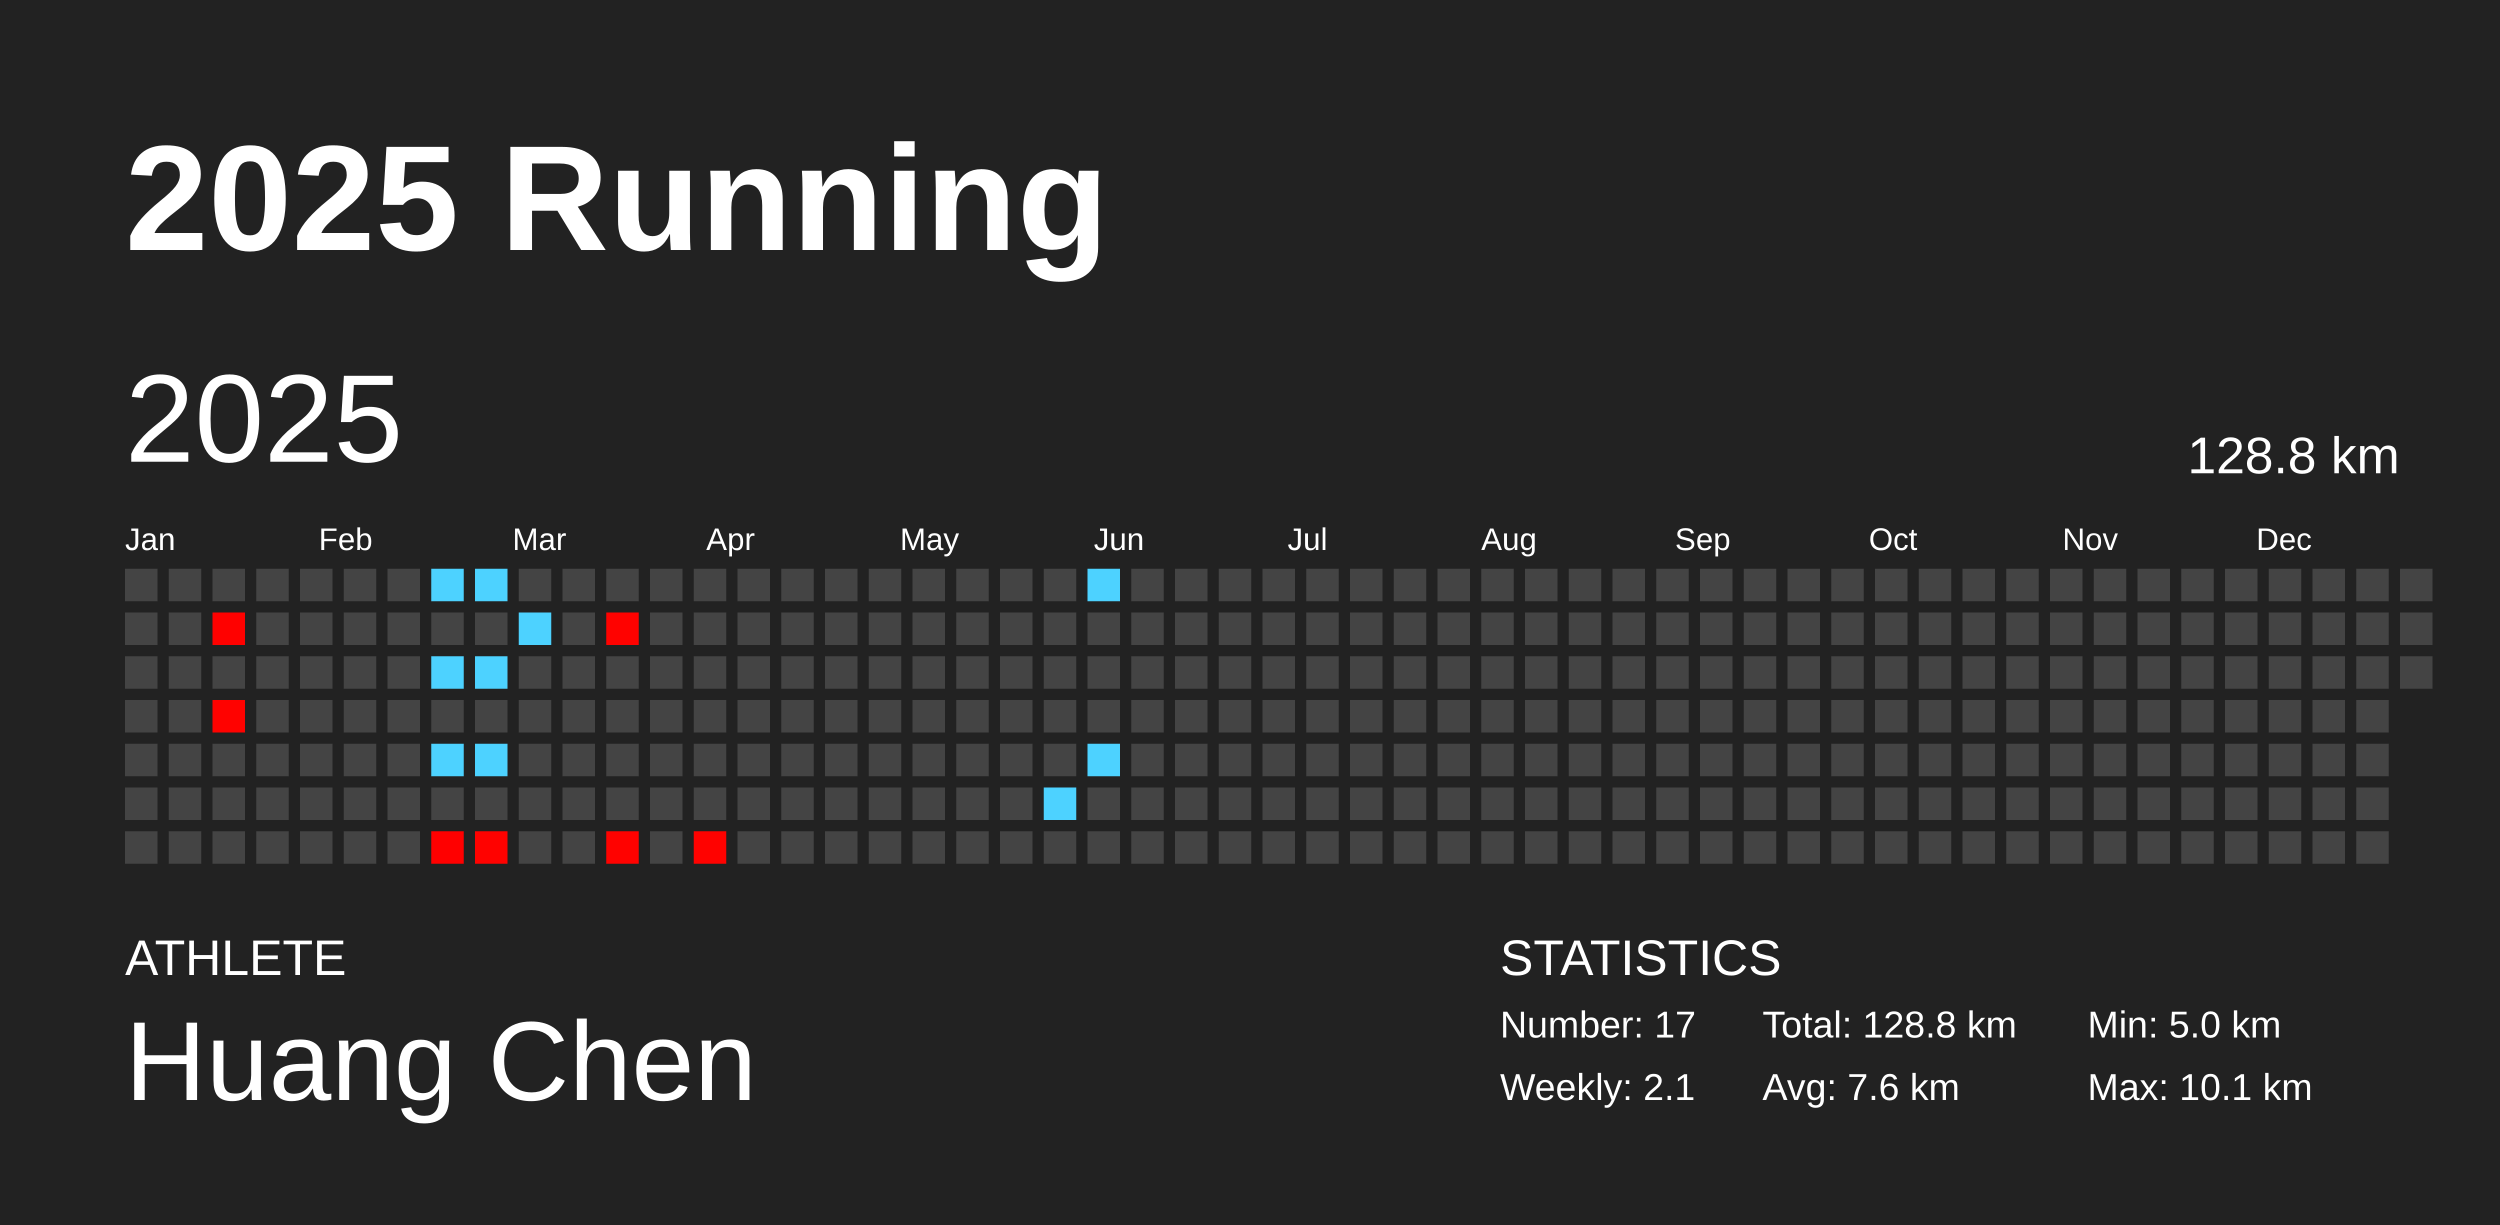
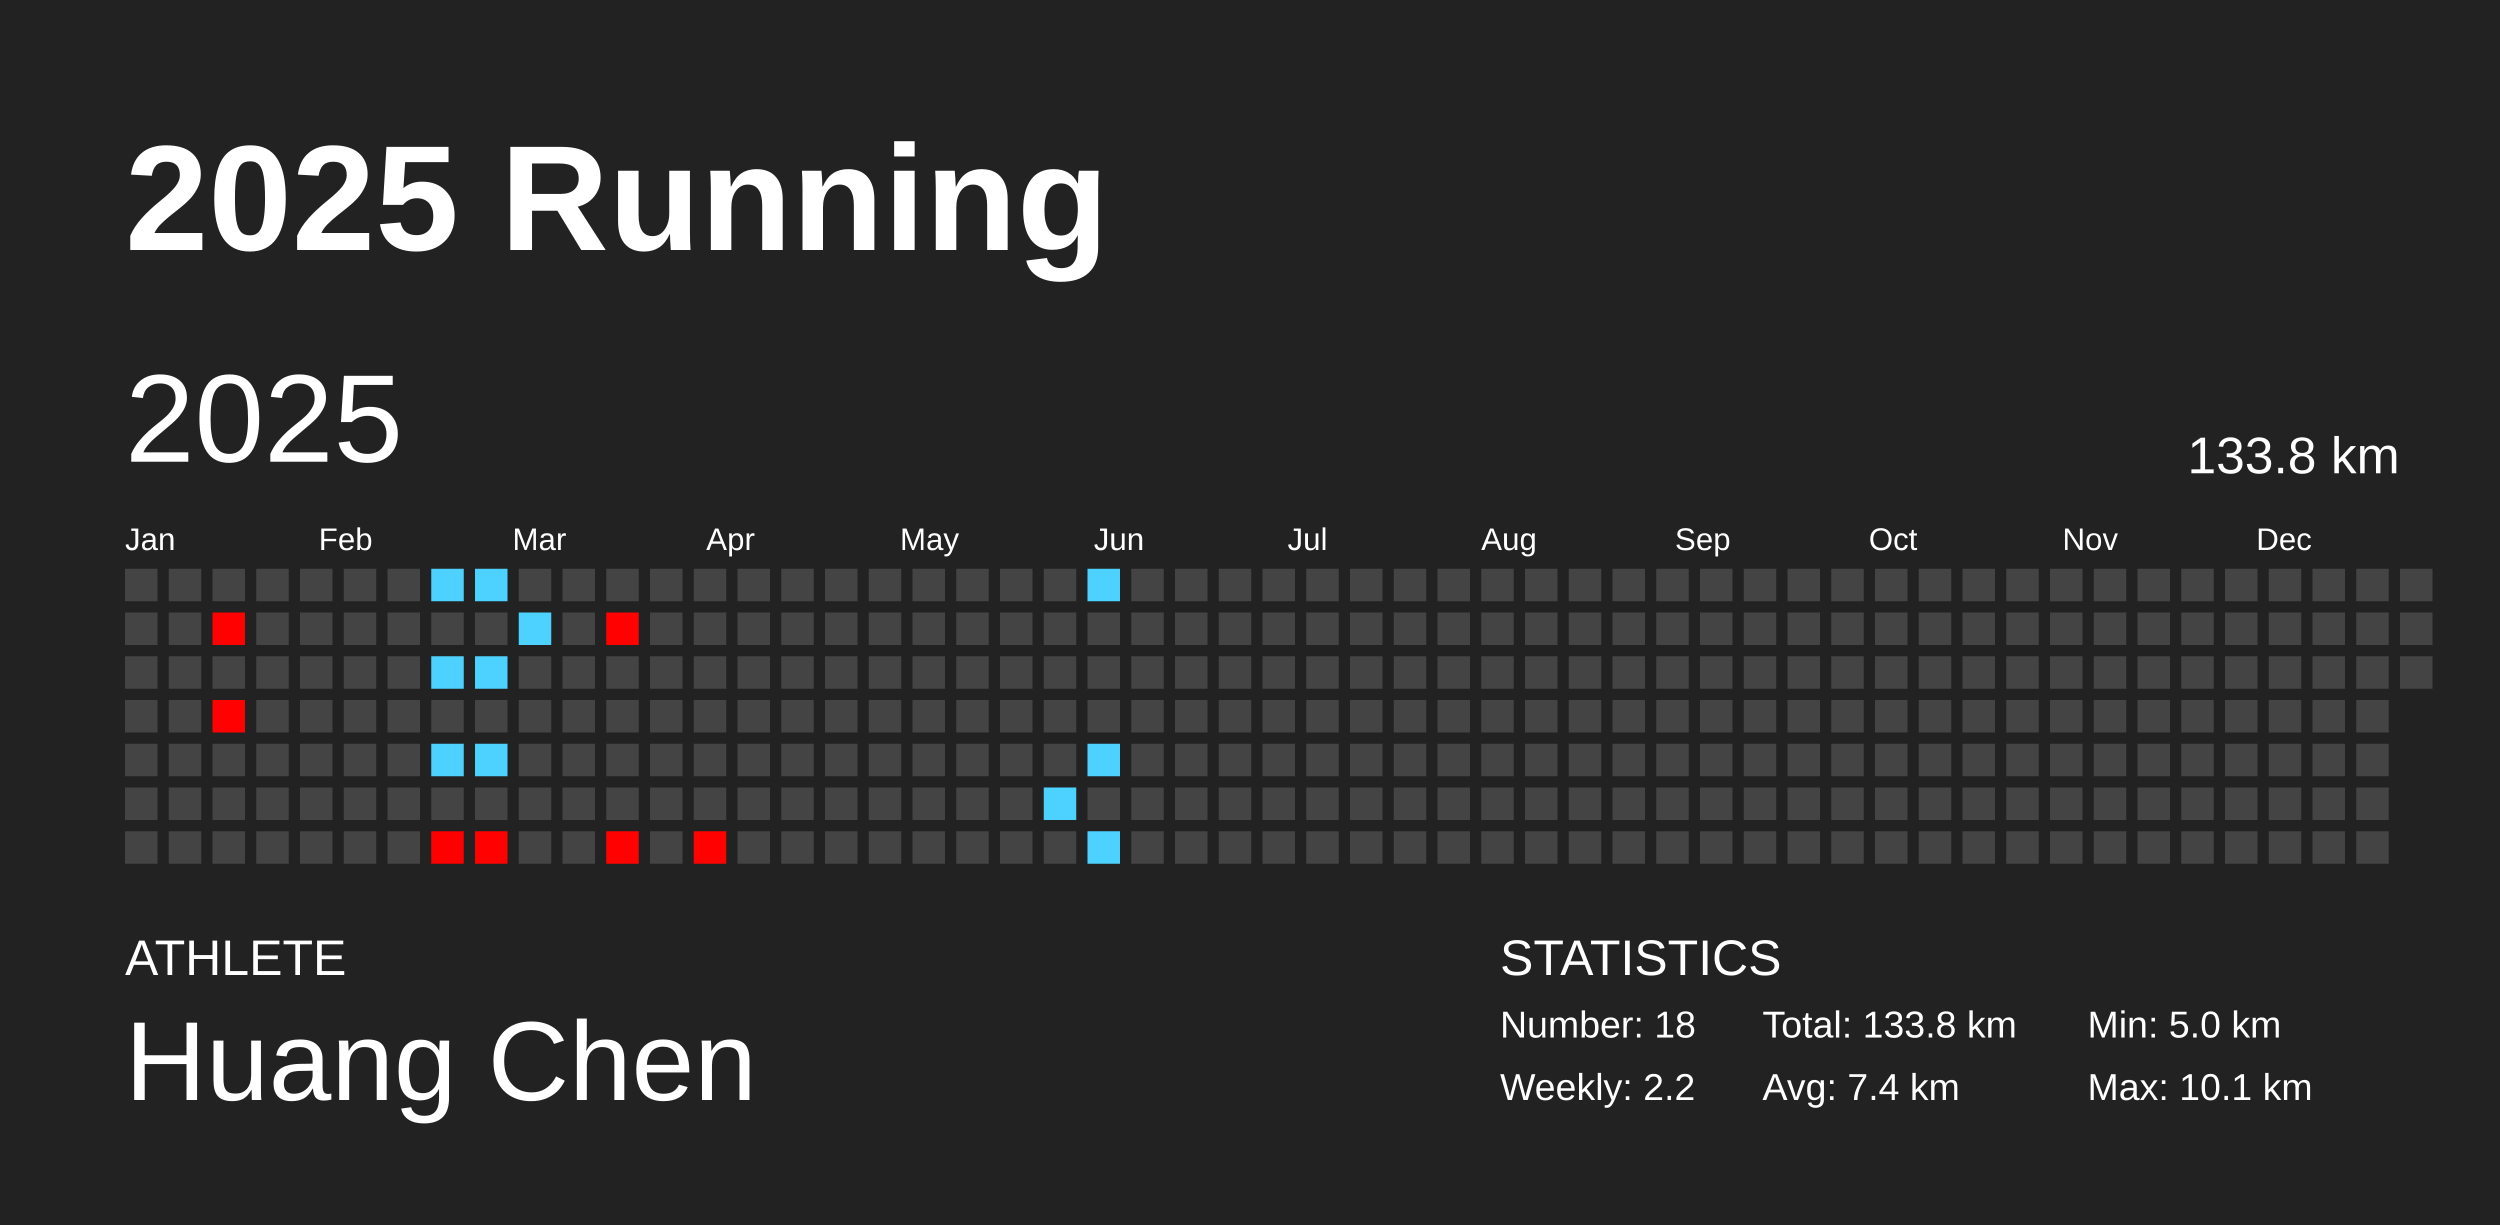
<svg xmlns="http://www.w3.org/2000/svg" baseProfile="full" height="98mm" version="1.1" viewBox="0,0,200,98" width="200mm">
  <defs />
  <rect fill="#222222" height="98" width="200" x="0" y="0" />
  <text fill="#FFFFFF" style="font-size:12px; font-family:Arial; font-weight:bold;" x="10" y="20">2025 Running</text>
  <text fill="#FFFFFF" style="font-size:4px; font-family:Arial" x="10" y="78">ATHLETE</text>
  <text fill="#FFFFFF" style="font-size:9px; font-family:Arial" x="10" y="88">Huang Chen</text>
  <text fill="#FFFFFF" style="font-size:4px; font-family:Arial" x="120" y="78">STATISTICS</text>
-   <text fill="#FFFFFF" style="font-size:3px; font-family:Arial" x="120" y="83">Number: 17</text>
-   <text fill="#FFFFFF" style="font-size:3px; font-family:Arial" x="120" y="88">Weekly: 2.1</text>
-   <text fill="#FFFFFF" style="font-size:3px; font-family:Arial" x="141" y="83">Total: 128.8 km</text>
-   <text fill="#FFFFFF" style="font-size:3px; font-family:Arial" x="141" y="88">Avg: 7.6 km</text>
+   <text fill="#FFFFFF" style="font-size:3px; font-family:Arial" x="120" y="83">Number: 18</text>
+   <text fill="#FFFFFF" style="font-size:3px; font-family:Arial" x="120" y="88">Weekly: 2.2</text>
+   <text fill="#FFFFFF" style="font-size:3px; font-family:Arial" x="141" y="83">Total: 133.8 km</text>
+   <text fill="#FFFFFF" style="font-size:3px; font-family:Arial" x="141" y="88">Avg: 7.4 km</text>
  <text fill="#FFFFFF" style="font-size:3px; font-family:Arial" x="167" y="83">Min: 5.0 km</text>
  <text fill="#FFFFFF" style="font-size:3px; font-family:Arial" x="167" y="88">Max: 10.1 km</text>
  <text dominant-baseline="hanging" fill="#FFFFFF" style="font-size:10.0px; font-family:Arial;" x="10" y="30">2025</text>
-   <text dominant-baseline="hanging" fill="#FFFFFF" style="font-size:4.125px; font-family:Arial;" x="175" y="35">128.8 km</text>
+   <text dominant-baseline="hanging" fill="#FFFFFF" style="font-size:4.125px; font-family:Arial;" x="175" y="35">133.8 km</text>
  <text fill="#FFFFFF" style="font-size:2.5px; font-family:Arial" x="10.0" y="44">Jan</text>
  <text fill="#FFFFFF" style="font-size:2.5px; font-family:Arial" x="25.5" y="44">Feb</text>
  <text fill="#FFFFFF" style="font-size:2.5px; font-family:Arial" x="41.0" y="44">Mar</text>
  <text fill="#FFFFFF" style="font-size:2.5px; font-family:Arial" x="56.5" y="44">Apr</text>
  <text fill="#FFFFFF" style="font-size:2.5px; font-family:Arial" x="72.0" y="44">May</text>
  <text fill="#FFFFFF" style="font-size:2.5px; font-family:Arial" x="87.5" y="44">Jun</text>
  <text fill="#FFFFFF" style="font-size:2.5px; font-family:Arial" x="103.0" y="44">Jul</text>
  <text fill="#FFFFFF" style="font-size:2.5px; font-family:Arial" x="118.5" y="44">Aug</text>
  <text fill="#FFFFFF" style="font-size:2.5px; font-family:Arial" x="134.0" y="44">Sep</text>
  <text fill="#FFFFFF" style="font-size:2.5px; font-family:Arial" x="149.5" y="44">Oct</text>
  <text fill="#FFFFFF" style="font-size:2.5px; font-family:Arial" x="165.0" y="44">Nov</text>
  <text fill="#FFFFFF" style="font-size:2.5px; font-family:Arial" x="180.5" y="44">Dec</text>
  <rect fill="#444444" height="2.6" width="2.6" x="10.0" y="45.5" />
  <rect fill="#444444" height="2.6" width="2.6" x="10.0" y="49.0" />
  <rect fill="#444444" height="2.6" width="2.6" x="10.0" y="52.5" />
  <rect fill="#444444" height="2.6" width="2.6" x="10.0" y="56.0" />
  <rect fill="#444444" height="2.6" width="2.6" x="10.0" y="59.5" />
  <rect fill="#444444" height="2.6" width="2.6" x="10.0" y="63.0" />
  <rect fill="#444444" height="2.6" width="2.6" x="10.0" y="66.5" />
  <rect fill="#444444" height="2.6" width="2.6" x="13.5" y="45.5" />
  <rect fill="#444444" height="2.6" width="2.6" x="13.5" y="49.0" />
  <rect fill="#444444" height="2.6" width="2.6" x="13.5" y="52.5" />
  <rect fill="#444444" height="2.6" width="2.6" x="13.5" y="56.0" />
  <rect fill="#444444" height="2.6" width="2.6" x="13.5" y="59.5" />
  <rect fill="#444444" height="2.6" width="2.6" x="13.5" y="63.0" />
  <rect fill="#444444" height="2.6" width="2.6" x="13.5" y="66.5" />
  <rect fill="#444444" height="2.6" width="2.6" x="17.0" y="45.5" />
  <rect fill="#ff0100" height="2.6" width="2.6" x="17.0" y="49.0" />
  <rect fill="#444444" height="2.6" width="2.6" x="17.0" y="52.5" />
  <rect fill="#ff0200" height="2.6" width="2.6" x="17.0" y="56.0" />
  <rect fill="#444444" height="2.6" width="2.6" x="17.0" y="59.5" />
  <rect fill="#444444" height="2.6" width="2.6" x="17.0" y="63.0" />
  <rect fill="#444444" height="2.6" width="2.6" x="17.0" y="66.5" />
  <rect fill="#444444" height="2.6" width="2.6" x="20.5" y="45.5" />
  <rect fill="#444444" height="2.6" width="2.6" x="20.5" y="49.0" />
  <rect fill="#444444" height="2.6" width="2.6" x="20.5" y="52.5" />
  <rect fill="#444444" height="2.6" width="2.6" x="20.5" y="56.0" />
  <rect fill="#444444" height="2.6" width="2.6" x="20.5" y="59.5" />
  <rect fill="#444444" height="2.6" width="2.6" x="20.5" y="63.0" />
  <rect fill="#444444" height="2.6" width="2.6" x="20.5" y="66.5" />
  <rect fill="#444444" height="2.6" width="2.6" x="24.0" y="45.5" />
  <rect fill="#444444" height="2.6" width="2.6" x="24.0" y="49.0" />
  <rect fill="#444444" height="2.6" width="2.6" x="24.0" y="52.5" />
  <rect fill="#444444" height="2.6" width="2.6" x="24.0" y="56.0" />
  <rect fill="#444444" height="2.6" width="2.6" x="24.0" y="59.5" />
  <rect fill="#444444" height="2.6" width="2.6" x="24.0" y="63.0" />
  <rect fill="#444444" height="2.6" width="2.6" x="24.0" y="66.5" />
  <rect fill="#444444" height="2.6" width="2.6" x="27.5" y="45.5" />
  <rect fill="#444444" height="2.6" width="2.6" x="27.5" y="49.0" />
  <rect fill="#444444" height="2.6" width="2.6" x="27.5" y="52.5" />
  <rect fill="#444444" height="2.6" width="2.6" x="27.5" y="56.0" />
  <rect fill="#444444" height="2.6" width="2.6" x="27.5" y="59.5" />
  <rect fill="#444444" height="2.6" width="2.6" x="27.5" y="63.0" />
  <rect fill="#444444" height="2.6" width="2.6" x="27.5" y="66.5" />
  <rect fill="#444444" height="2.6" width="2.6" x="31.0" y="45.5" />
  <rect fill="#444444" height="2.6" width="2.6" x="31.0" y="49.0" />
  <rect fill="#444444" height="2.6" width="2.6" x="31.0" y="52.5" />
  <rect fill="#444444" height="2.6" width="2.6" x="31.0" y="56.0" />
  <rect fill="#444444" height="2.6" width="2.6" x="31.0" y="59.5" />
  <rect fill="#444444" height="2.6" width="2.6" x="31.0" y="63.0" />
  <rect fill="#444444" height="2.6" width="2.6" x="31.0" y="66.5" />
  <rect fill="#4dd2ff" height="2.6" width="2.6" x="34.5" y="45.5" />
  <rect fill="#444444" height="2.6" width="2.6" x="34.5" y="49.0" />
  <rect fill="#4dd2ff" height="2.6" width="2.6" x="34.5" y="52.5" />
  <rect fill="#444444" height="2.6" width="2.6" x="34.5" y="56.0" />
  <rect fill="#4dd2ff" height="2.6" width="2.6" x="34.5" y="59.5" />
  <rect fill="#444444" height="2.6" width="2.6" x="34.5" y="63.0" />
  <rect fill="#ff0000" height="2.6" width="2.6" x="34.5" y="66.5" />
  <rect fill="#4dd2ff" height="2.6" width="2.6" x="38.0" y="45.5" />
  <rect fill="#444444" height="2.6" width="2.6" x="38.0" y="49.0" />
  <rect fill="#4dd2ff" height="2.6" width="2.6" x="38.0" y="52.5" />
  <rect fill="#444444" height="2.6" width="2.6" x="38.0" y="56.0" />
  <rect fill="#4dd2ff" height="2.6" width="2.6" x="38.0" y="59.5" />
  <rect fill="#444444" height="2.6" width="2.6" x="38.0" y="63.0" />
  <rect fill="#ff0200" height="2.6" width="2.6" x="38.0" y="66.5" />
  <rect fill="#444444" height="2.6" width="2.6" x="41.5" y="45.5" />
  <rect fill="#4dd2ff" height="2.6" width="2.6" x="41.5" y="49.0" />
  <rect fill="#444444" height="2.6" width="2.6" x="41.5" y="52.5" />
  <rect fill="#444444" height="2.6" width="2.6" x="41.5" y="56.0" />
  <rect fill="#444444" height="2.6" width="2.6" x="41.5" y="59.5" />
  <rect fill="#444444" height="2.6" width="2.6" x="41.5" y="63.0" />
  <rect fill="#444444" height="2.6" width="2.6" x="41.5" y="66.5" />
  <rect fill="#444444" height="2.6" width="2.6" x="45.0" y="45.5" />
  <rect fill="#444444" height="2.6" width="2.6" x="45.0" y="49.0" />
  <rect fill="#444444" height="2.6" width="2.6" x="45.0" y="52.5" />
  <rect fill="#444444" height="2.6" width="2.6" x="45.0" y="56.0" />
  <rect fill="#444444" height="2.6" width="2.6" x="45.0" y="59.5" />
  <rect fill="#444444" height="2.6" width="2.6" x="45.0" y="63.0" />
  <rect fill="#444444" height="2.6" width="2.6" x="45.0" y="66.5" />
  <rect fill="#444444" height="2.6" width="2.6" x="48.5" y="45.5" />
  <rect fill="#ff0200" height="2.6" width="2.6" x="48.5" y="49.0" />
  <rect fill="#444444" height="2.6" width="2.6" x="48.5" y="52.5" />
  <rect fill="#444444" height="2.6" width="2.6" x="48.5" y="56.0" />
  <rect fill="#444444" height="2.6" width="2.6" x="48.5" y="59.5" />
  <rect fill="#444444" height="2.6" width="2.6" x="48.5" y="63.0" />
  <rect fill="#ff0200" height="2.6" width="2.6" x="48.5" y="66.5" />
  <rect fill="#444444" height="2.6" width="2.6" x="52.0" y="45.5" />
  <rect fill="#444444" height="2.6" width="2.6" x="52.0" y="49.0" />
  <rect fill="#444444" height="2.6" width="2.6" x="52.0" y="52.5" />
  <rect fill="#444444" height="2.6" width="2.6" x="52.0" y="56.0" />
  <rect fill="#444444" height="2.6" width="2.6" x="52.0" y="59.5" />
  <rect fill="#444444" height="2.6" width="2.6" x="52.0" y="63.0" />
  <rect fill="#444444" height="2.6" width="2.6" x="52.0" y="66.5" />
  <rect fill="#444444" height="2.6" width="2.6" x="55.5" y="45.5" />
  <rect fill="#444444" height="2.6" width="2.6" x="55.5" y="49.0" />
  <rect fill="#444444" height="2.6" width="2.6" x="55.5" y="52.5" />
  <rect fill="#444444" height="2.6" width="2.6" x="55.5" y="56.0" />
  <rect fill="#444444" height="2.6" width="2.6" x="55.5" y="59.5" />
  <rect fill="#444444" height="2.6" width="2.6" x="55.5" y="63.0" />
  <rect fill="#ff0200" height="2.6" width="2.6" x="55.5" y="66.5" />
  <rect fill="#444444" height="2.6" width="2.6" x="59.0" y="45.5" />
  <rect fill="#444444" height="2.6" width="2.6" x="59.0" y="49.0" />
  <rect fill="#444444" height="2.6" width="2.6" x="59.0" y="52.5" />
  <rect fill="#444444" height="2.6" width="2.6" x="59.0" y="56.0" />
  <rect fill="#444444" height="2.6" width="2.6" x="59.0" y="59.5" />
  <rect fill="#444444" height="2.6" width="2.6" x="59.0" y="63.0" />
  <rect fill="#444444" height="2.6" width="2.6" x="59.0" y="66.5" />
  <rect fill="#444444" height="2.6" width="2.6" x="62.5" y="45.5" />
  <rect fill="#444444" height="2.6" width="2.6" x="62.5" y="49.0" />
  <rect fill="#444444" height="2.6" width="2.6" x="62.5" y="52.5" />
  <rect fill="#444444" height="2.6" width="2.6" x="62.5" y="56.0" />
  <rect fill="#444444" height="2.6" width="2.6" x="62.5" y="59.5" />
  <rect fill="#444444" height="2.6" width="2.6" x="62.5" y="63.0" />
  <rect fill="#444444" height="2.6" width="2.6" x="62.5" y="66.5" />
  <rect fill="#444444" height="2.6" width="2.6" x="66.0" y="45.5" />
  <rect fill="#444444" height="2.6" width="2.6" x="66.0" y="49.0" />
  <rect fill="#444444" height="2.6" width="2.6" x="66.0" y="52.5" />
  <rect fill="#444444" height="2.6" width="2.6" x="66.0" y="56.0" />
  <rect fill="#444444" height="2.6" width="2.6" x="66.0" y="59.5" />
  <rect fill="#444444" height="2.6" width="2.6" x="66.0" y="63.0" />
  <rect fill="#444444" height="2.6" width="2.6" x="66.0" y="66.5" />
  <rect fill="#444444" height="2.6" width="2.6" x="69.5" y="45.5" />
  <rect fill="#444444" height="2.6" width="2.6" x="69.5" y="49.0" />
  <rect fill="#444444" height="2.6" width="2.6" x="69.5" y="52.5" />
  <rect fill="#444444" height="2.6" width="2.6" x="69.5" y="56.0" />
  <rect fill="#444444" height="2.6" width="2.6" x="69.5" y="59.5" />
  <rect fill="#444444" height="2.6" width="2.6" x="69.5" y="63.0" />
  <rect fill="#444444" height="2.6" width="2.6" x="69.5" y="66.5" />
  <rect fill="#444444" height="2.6" width="2.6" x="73.0" y="45.5" />
  <rect fill="#444444" height="2.6" width="2.6" x="73.0" y="49.0" />
  <rect fill="#444444" height="2.6" width="2.6" x="73.0" y="52.5" />
  <rect fill="#444444" height="2.6" width="2.6" x="73.0" y="56.0" />
  <rect fill="#444444" height="2.6" width="2.6" x="73.0" y="59.5" />
  <rect fill="#444444" height="2.6" width="2.6" x="73.0" y="63.0" />
  <rect fill="#444444" height="2.6" width="2.6" x="73.0" y="66.5" />
  <rect fill="#444444" height="2.6" width="2.6" x="76.5" y="45.5" />
  <rect fill="#444444" height="2.6" width="2.6" x="76.5" y="49.0" />
  <rect fill="#444444" height="2.6" width="2.6" x="76.5" y="52.5" />
  <rect fill="#444444" height="2.6" width="2.6" x="76.5" y="56.0" />
  <rect fill="#444444" height="2.6" width="2.6" x="76.5" y="59.5" />
  <rect fill="#444444" height="2.6" width="2.6" x="76.5" y="63.0" />
  <rect fill="#444444" height="2.6" width="2.6" x="76.5" y="66.5" />
  <rect fill="#444444" height="2.6" width="2.6" x="80.0" y="45.5" />
  <rect fill="#444444" height="2.6" width="2.6" x="80.0" y="49.0" />
  <rect fill="#444444" height="2.6" width="2.6" x="80.0" y="52.5" />
  <rect fill="#444444" height="2.6" width="2.6" x="80.0" y="56.0" />
  <rect fill="#444444" height="2.6" width="2.6" x="80.0" y="59.5" />
  <rect fill="#444444" height="2.6" width="2.6" x="80.0" y="63.0" />
  <rect fill="#444444" height="2.6" width="2.6" x="80.0" y="66.5" />
  <rect fill="#444444" height="2.6" width="2.6" x="83.5" y="45.5" />
  <rect fill="#444444" height="2.6" width="2.6" x="83.5" y="49.0" />
  <rect fill="#444444" height="2.6" width="2.6" x="83.5" y="52.5" />
  <rect fill="#444444" height="2.6" width="2.6" x="83.5" y="56.0" />
  <rect fill="#444444" height="2.6" width="2.6" x="83.5" y="59.5" />
  <rect fill="#4dd2ff" height="2.6" width="2.6" x="83.5" y="63.0" />
  <rect fill="#444444" height="2.6" width="2.6" x="83.5" y="66.5" />
  <rect fill="#4dd2ff" height="2.6" width="2.6" x="87.0" y="45.5" />
  <rect fill="#444444" height="2.6" width="2.6" x="87.0" y="49.0" />
  <rect fill="#444444" height="2.6" width="2.6" x="87.0" y="52.5" />
  <rect fill="#444444" height="2.6" width="2.6" x="87.0" y="56.0" />
  <rect fill="#4dd2ff" height="2.6" width="2.6" x="87.0" y="59.5" />
  <rect fill="#444444" height="2.6" width="2.6" x="87.0" y="63.0" />
-   <rect fill="#444444" height="2.6" width="2.6" x="87.0" y="66.5" />
+   <rect fill="#4dd2ff" height="2.6" width="2.6" x="87.0" y="66.5" />
  <rect fill="#444444" height="2.6" width="2.6" x="90.5" y="45.5" />
  <rect fill="#444444" height="2.6" width="2.6" x="90.5" y="49.0" />
  <rect fill="#444444" height="2.6" width="2.6" x="90.5" y="52.5" />
  <rect fill="#444444" height="2.6" width="2.6" x="90.5" y="56.0" />
  <rect fill="#444444" height="2.6" width="2.6" x="90.5" y="59.5" />
  <rect fill="#444444" height="2.6" width="2.6" x="90.5" y="63.0" />
  <rect fill="#444444" height="2.6" width="2.6" x="90.5" y="66.5" />
  <rect fill="#444444" height="2.6" width="2.6" x="94.0" y="45.5" />
  <rect fill="#444444" height="2.6" width="2.6" x="94.0" y="49.0" />
  <rect fill="#444444" height="2.6" width="2.6" x="94.0" y="52.5" />
  <rect fill="#444444" height="2.6" width="2.6" x="94.0" y="56.0" />
  <rect fill="#444444" height="2.6" width="2.6" x="94.0" y="59.5" />
  <rect fill="#444444" height="2.6" width="2.6" x="94.0" y="63.0" />
  <rect fill="#444444" height="2.6" width="2.6" x="94.0" y="66.5" />
  <rect fill="#444444" height="2.6" width="2.6" x="97.5" y="45.5" />
  <rect fill="#444444" height="2.6" width="2.6" x="97.5" y="49.0" />
  <rect fill="#444444" height="2.6" width="2.6" x="97.5" y="52.5" />
  <rect fill="#444444" height="2.6" width="2.6" x="97.5" y="56.0" />
  <rect fill="#444444" height="2.6" width="2.6" x="97.5" y="59.5" />
  <rect fill="#444444" height="2.6" width="2.6" x="97.5" y="63.0" />
  <rect fill="#444444" height="2.6" width="2.6" x="97.5" y="66.5" />
  <rect fill="#444444" height="2.6" width="2.6" x="101.0" y="45.5" />
  <rect fill="#444444" height="2.6" width="2.6" x="101.0" y="49.0" />
  <rect fill="#444444" height="2.6" width="2.6" x="101.0" y="52.5" />
  <rect fill="#444444" height="2.6" width="2.6" x="101.0" y="56.0" />
  <rect fill="#444444" height="2.6" width="2.6" x="101.0" y="59.5" />
  <rect fill="#444444" height="2.6" width="2.6" x="101.0" y="63.0" />
  <rect fill="#444444" height="2.6" width="2.6" x="101.0" y="66.5" />
  <rect fill="#444444" height="2.6" width="2.6" x="104.5" y="45.5" />
  <rect fill="#444444" height="2.6" width="2.6" x="104.5" y="49.0" />
  <rect fill="#444444" height="2.6" width="2.6" x="104.5" y="52.5" />
  <rect fill="#444444" height="2.6" width="2.6" x="104.5" y="56.0" />
  <rect fill="#444444" height="2.6" width="2.6" x="104.5" y="59.5" />
  <rect fill="#444444" height="2.6" width="2.6" x="104.5" y="63.0" />
  <rect fill="#444444" height="2.6" width="2.6" x="104.5" y="66.5" />
  <rect fill="#444444" height="2.6" width="2.6" x="108.0" y="45.5" />
  <rect fill="#444444" height="2.6" width="2.6" x="108.0" y="49.0" />
  <rect fill="#444444" height="2.6" width="2.6" x="108.0" y="52.5" />
  <rect fill="#444444" height="2.6" width="2.6" x="108.0" y="56.0" />
  <rect fill="#444444" height="2.6" width="2.6" x="108.0" y="59.5" />
  <rect fill="#444444" height="2.6" width="2.6" x="108.0" y="63.0" />
  <rect fill="#444444" height="2.6" width="2.6" x="108.0" y="66.5" />
  <rect fill="#444444" height="2.6" width="2.6" x="111.5" y="45.5" />
  <rect fill="#444444" height="2.6" width="2.6" x="111.5" y="49.0" />
  <rect fill="#444444" height="2.6" width="2.6" x="111.5" y="52.5" />
  <rect fill="#444444" height="2.6" width="2.6" x="111.5" y="56.0" />
  <rect fill="#444444" height="2.6" width="2.6" x="111.5" y="59.5" />
  <rect fill="#444444" height="2.6" width="2.6" x="111.5" y="63.0" />
  <rect fill="#444444" height="2.6" width="2.6" x="111.5" y="66.5" />
  <rect fill="#444444" height="2.6" width="2.6" x="115.0" y="45.5" />
  <rect fill="#444444" height="2.6" width="2.6" x="115.0" y="49.0" />
  <rect fill="#444444" height="2.6" width="2.6" x="115.0" y="52.5" />
  <rect fill="#444444" height="2.6" width="2.6" x="115.0" y="56.0" />
  <rect fill="#444444" height="2.6" width="2.6" x="115.0" y="59.5" />
  <rect fill="#444444" height="2.6" width="2.6" x="115.0" y="63.0" />
  <rect fill="#444444" height="2.6" width="2.6" x="115.0" y="66.5" />
  <rect fill="#444444" height="2.6" width="2.6" x="118.5" y="45.5" />
  <rect fill="#444444" height="2.6" width="2.6" x="118.5" y="49.0" />
  <rect fill="#444444" height="2.6" width="2.6" x="118.5" y="52.5" />
  <rect fill="#444444" height="2.6" width="2.6" x="118.5" y="56.0" />
  <rect fill="#444444" height="2.6" width="2.6" x="118.5" y="59.5" />
  <rect fill="#444444" height="2.6" width="2.6" x="118.5" y="63.0" />
  <rect fill="#444444" height="2.6" width="2.6" x="118.5" y="66.5" />
  <rect fill="#444444" height="2.6" width="2.6" x="122.0" y="45.5" />
  <rect fill="#444444" height="2.6" width="2.6" x="122.0" y="49.0" />
  <rect fill="#444444" height="2.6" width="2.6" x="122.0" y="52.5" />
  <rect fill="#444444" height="2.6" width="2.6" x="122.0" y="56.0" />
  <rect fill="#444444" height="2.6" width="2.6" x="122.0" y="59.5" />
  <rect fill="#444444" height="2.6" width="2.6" x="122.0" y="63.0" />
  <rect fill="#444444" height="2.6" width="2.6" x="122.0" y="66.5" />
  <rect fill="#444444" height="2.6" width="2.6" x="125.5" y="45.5" />
  <rect fill="#444444" height="2.6" width="2.6" x="125.5" y="49.0" />
  <rect fill="#444444" height="2.6" width="2.6" x="125.5" y="52.5" />
  <rect fill="#444444" height="2.6" width="2.6" x="125.5" y="56.0" />
  <rect fill="#444444" height="2.6" width="2.6" x="125.5" y="59.5" />
  <rect fill="#444444" height="2.6" width="2.6" x="125.5" y="63.0" />
  <rect fill="#444444" height="2.6" width="2.6" x="125.5" y="66.5" />
  <rect fill="#444444" height="2.6" width="2.6" x="129.0" y="45.5" />
  <rect fill="#444444" height="2.6" width="2.6" x="129.0" y="49.0" />
  <rect fill="#444444" height="2.6" width="2.6" x="129.0" y="52.5" />
  <rect fill="#444444" height="2.6" width="2.6" x="129.0" y="56.0" />
  <rect fill="#444444" height="2.6" width="2.6" x="129.0" y="59.5" />
  <rect fill="#444444" height="2.6" width="2.6" x="129.0" y="63.0" />
  <rect fill="#444444" height="2.6" width="2.6" x="129.0" y="66.5" />
  <rect fill="#444444" height="2.6" width="2.6" x="132.5" y="45.5" />
  <rect fill="#444444" height="2.6" width="2.6" x="132.5" y="49.0" />
  <rect fill="#444444" height="2.6" width="2.6" x="132.5" y="52.5" />
  <rect fill="#444444" height="2.6" width="2.6" x="132.5" y="56.0" />
  <rect fill="#444444" height="2.6" width="2.6" x="132.5" y="59.5" />
  <rect fill="#444444" height="2.6" width="2.6" x="132.5" y="63.0" />
  <rect fill="#444444" height="2.6" width="2.6" x="132.5" y="66.5" />
  <rect fill="#444444" height="2.6" width="2.6" x="136.0" y="45.5" />
  <rect fill="#444444" height="2.6" width="2.6" x="136.0" y="49.0" />
  <rect fill="#444444" height="2.6" width="2.6" x="136.0" y="52.5" />
  <rect fill="#444444" height="2.6" width="2.6" x="136.0" y="56.0" />
  <rect fill="#444444" height="2.6" width="2.6" x="136.0" y="59.5" />
  <rect fill="#444444" height="2.6" width="2.6" x="136.0" y="63.0" />
  <rect fill="#444444" height="2.6" width="2.6" x="136.0" y="66.5" />
  <rect fill="#444444" height="2.6" width="2.6" x="139.5" y="45.5" />
  <rect fill="#444444" height="2.6" width="2.6" x="139.5" y="49.0" />
  <rect fill="#444444" height="2.6" width="2.6" x="139.5" y="52.5" />
  <rect fill="#444444" height="2.6" width="2.6" x="139.5" y="56.0" />
  <rect fill="#444444" height="2.6" width="2.6" x="139.5" y="59.5" />
  <rect fill="#444444" height="2.6" width="2.6" x="139.5" y="63.0" />
  <rect fill="#444444" height="2.6" width="2.6" x="139.5" y="66.5" />
  <rect fill="#444444" height="2.6" width="2.6" x="143.0" y="45.5" />
  <rect fill="#444444" height="2.6" width="2.6" x="143.0" y="49.0" />
  <rect fill="#444444" height="2.6" width="2.6" x="143.0" y="52.5" />
  <rect fill="#444444" height="2.6" width="2.6" x="143.0" y="56.0" />
  <rect fill="#444444" height="2.6" width="2.6" x="143.0" y="59.5" />
  <rect fill="#444444" height="2.6" width="2.6" x="143.0" y="63.0" />
  <rect fill="#444444" height="2.6" width="2.6" x="143.0" y="66.5" />
  <rect fill="#444444" height="2.6" width="2.6" x="146.5" y="45.5" />
  <rect fill="#444444" height="2.6" width="2.6" x="146.5" y="49.0" />
  <rect fill="#444444" height="2.6" width="2.6" x="146.5" y="52.5" />
  <rect fill="#444444" height="2.6" width="2.6" x="146.5" y="56.0" />
  <rect fill="#444444" height="2.6" width="2.6" x="146.5" y="59.5" />
  <rect fill="#444444" height="2.6" width="2.6" x="146.5" y="63.0" />
  <rect fill="#444444" height="2.6" width="2.6" x="146.5" y="66.5" />
  <rect fill="#444444" height="2.6" width="2.6" x="150.0" y="45.5" />
  <rect fill="#444444" height="2.6" width="2.6" x="150.0" y="49.0" />
  <rect fill="#444444" height="2.6" width="2.6" x="150.0" y="52.5" />
  <rect fill="#444444" height="2.6" width="2.6" x="150.0" y="56.0" />
  <rect fill="#444444" height="2.6" width="2.6" x="150.0" y="59.5" />
  <rect fill="#444444" height="2.6" width="2.6" x="150.0" y="63.0" />
  <rect fill="#444444" height="2.6" width="2.6" x="150.0" y="66.5" />
  <rect fill="#444444" height="2.6" width="2.6" x="153.5" y="45.5" />
  <rect fill="#444444" height="2.6" width="2.6" x="153.5" y="49.0" />
  <rect fill="#444444" height="2.6" width="2.6" x="153.5" y="52.5" />
  <rect fill="#444444" height="2.6" width="2.6" x="153.5" y="56.0" />
  <rect fill="#444444" height="2.6" width="2.6" x="153.5" y="59.5" />
  <rect fill="#444444" height="2.6" width="2.6" x="153.5" y="63.0" />
  <rect fill="#444444" height="2.6" width="2.6" x="153.5" y="66.5" />
  <rect fill="#444444" height="2.6" width="2.6" x="157.0" y="45.5" />
  <rect fill="#444444" height="2.6" width="2.6" x="157.0" y="49.0" />
  <rect fill="#444444" height="2.6" width="2.6" x="157.0" y="52.5" />
  <rect fill="#444444" height="2.6" width="2.6" x="157.0" y="56.0" />
  <rect fill="#444444" height="2.6" width="2.6" x="157.0" y="59.5" />
  <rect fill="#444444" height="2.6" width="2.6" x="157.0" y="63.0" />
  <rect fill="#444444" height="2.6" width="2.6" x="157.0" y="66.5" />
  <rect fill="#444444" height="2.6" width="2.6" x="160.5" y="45.5" />
  <rect fill="#444444" height="2.6" width="2.6" x="160.5" y="49.0" />
  <rect fill="#444444" height="2.6" width="2.6" x="160.5" y="52.5" />
  <rect fill="#444444" height="2.6" width="2.6" x="160.5" y="56.0" />
  <rect fill="#444444" height="2.6" width="2.6" x="160.5" y="59.5" />
  <rect fill="#444444" height="2.6" width="2.6" x="160.5" y="63.0" />
  <rect fill="#444444" height="2.6" width="2.6" x="160.5" y="66.5" />
  <rect fill="#444444" height="2.6" width="2.6" x="164.0" y="45.5" />
  <rect fill="#444444" height="2.6" width="2.6" x="164.0" y="49.0" />
  <rect fill="#444444" height="2.6" width="2.6" x="164.0" y="52.5" />
  <rect fill="#444444" height="2.6" width="2.6" x="164.0" y="56.0" />
  <rect fill="#444444" height="2.6" width="2.6" x="164.0" y="59.5" />
  <rect fill="#444444" height="2.6" width="2.6" x="164.0" y="63.0" />
  <rect fill="#444444" height="2.6" width="2.6" x="164.0" y="66.5" />
  <rect fill="#444444" height="2.6" width="2.6" x="167.5" y="45.5" />
  <rect fill="#444444" height="2.6" width="2.6" x="167.5" y="49.0" />
  <rect fill="#444444" height="2.6" width="2.6" x="167.5" y="52.5" />
  <rect fill="#444444" height="2.6" width="2.6" x="167.5" y="56.0" />
  <rect fill="#444444" height="2.6" width="2.6" x="167.5" y="59.5" />
  <rect fill="#444444" height="2.6" width="2.6" x="167.5" y="63.0" />
  <rect fill="#444444" height="2.6" width="2.6" x="167.5" y="66.5" />
  <rect fill="#444444" height="2.6" width="2.6" x="171.0" y="45.5" />
  <rect fill="#444444" height="2.6" width="2.6" x="171.0" y="49.0" />
  <rect fill="#444444" height="2.6" width="2.6" x="171.0" y="52.5" />
  <rect fill="#444444" height="2.6" width="2.6" x="171.0" y="56.0" />
  <rect fill="#444444" height="2.6" width="2.6" x="171.0" y="59.5" />
  <rect fill="#444444" height="2.6" width="2.6" x="171.0" y="63.0" />
  <rect fill="#444444" height="2.6" width="2.6" x="171.0" y="66.5" />
  <rect fill="#444444" height="2.6" width="2.6" x="174.5" y="45.5" />
  <rect fill="#444444" height="2.6" width="2.6" x="174.5" y="49.0" />
  <rect fill="#444444" height="2.6" width="2.6" x="174.5" y="52.5" />
  <rect fill="#444444" height="2.6" width="2.6" x="174.5" y="56.0" />
  <rect fill="#444444" height="2.6" width="2.6" x="174.5" y="59.5" />
  <rect fill="#444444" height="2.6" width="2.6" x="174.5" y="63.0" />
  <rect fill="#444444" height="2.6" width="2.6" x="174.5" y="66.5" />
  <rect fill="#444444" height="2.6" width="2.6" x="178.0" y="45.5" />
  <rect fill="#444444" height="2.6" width="2.6" x="178.0" y="49.0" />
  <rect fill="#444444" height="2.6" width="2.6" x="178.0" y="52.5" />
  <rect fill="#444444" height="2.6" width="2.6" x="178.0" y="56.0" />
  <rect fill="#444444" height="2.6" width="2.6" x="178.0" y="59.5" />
  <rect fill="#444444" height="2.6" width="2.6" x="178.0" y="63.0" />
  <rect fill="#444444" height="2.6" width="2.6" x="178.0" y="66.5" />
  <rect fill="#444444" height="2.6" width="2.6" x="181.5" y="45.5" />
  <rect fill="#444444" height="2.6" width="2.6" x="181.5" y="49.0" />
  <rect fill="#444444" height="2.6" width="2.6" x="181.5" y="52.5" />
  <rect fill="#444444" height="2.6" width="2.6" x="181.5" y="56.0" />
  <rect fill="#444444" height="2.6" width="2.6" x="181.5" y="59.5" />
  <rect fill="#444444" height="2.6" width="2.6" x="181.5" y="63.0" />
  <rect fill="#444444" height="2.6" width="2.6" x="181.5" y="66.5" />
  <rect fill="#444444" height="2.6" width="2.6" x="185.0" y="45.5" />
  <rect fill="#444444" height="2.6" width="2.6" x="185.0" y="49.0" />
  <rect fill="#444444" height="2.6" width="2.6" x="185.0" y="52.5" />
  <rect fill="#444444" height="2.6" width="2.6" x="185.0" y="56.0" />
  <rect fill="#444444" height="2.6" width="2.6" x="185.0" y="59.5" />
  <rect fill="#444444" height="2.6" width="2.6" x="185.0" y="63.0" />
  <rect fill="#444444" height="2.6" width="2.6" x="185.0" y="66.5" />
  <rect fill="#444444" height="2.6" width="2.6" x="188.5" y="45.5" />
  <rect fill="#444444" height="2.6" width="2.6" x="188.5" y="49.0" />
  <rect fill="#444444" height="2.6" width="2.6" x="188.5" y="52.5" />
  <rect fill="#444444" height="2.6" width="2.6" x="188.5" y="56.0" />
  <rect fill="#444444" height="2.6" width="2.6" x="188.5" y="59.5" />
  <rect fill="#444444" height="2.6" width="2.6" x="188.5" y="63.0" />
  <rect fill="#444444" height="2.6" width="2.6" x="188.5" y="66.5" />
  <rect fill="#444444" height="2.6" width="2.6" x="192.0" y="45.5" />
  <rect fill="#444444" height="2.6" width="2.6" x="192.0" y="49.0" />
  <rect fill="#444444" height="2.6" width="2.6" x="192.0" y="52.5" />
</svg>
